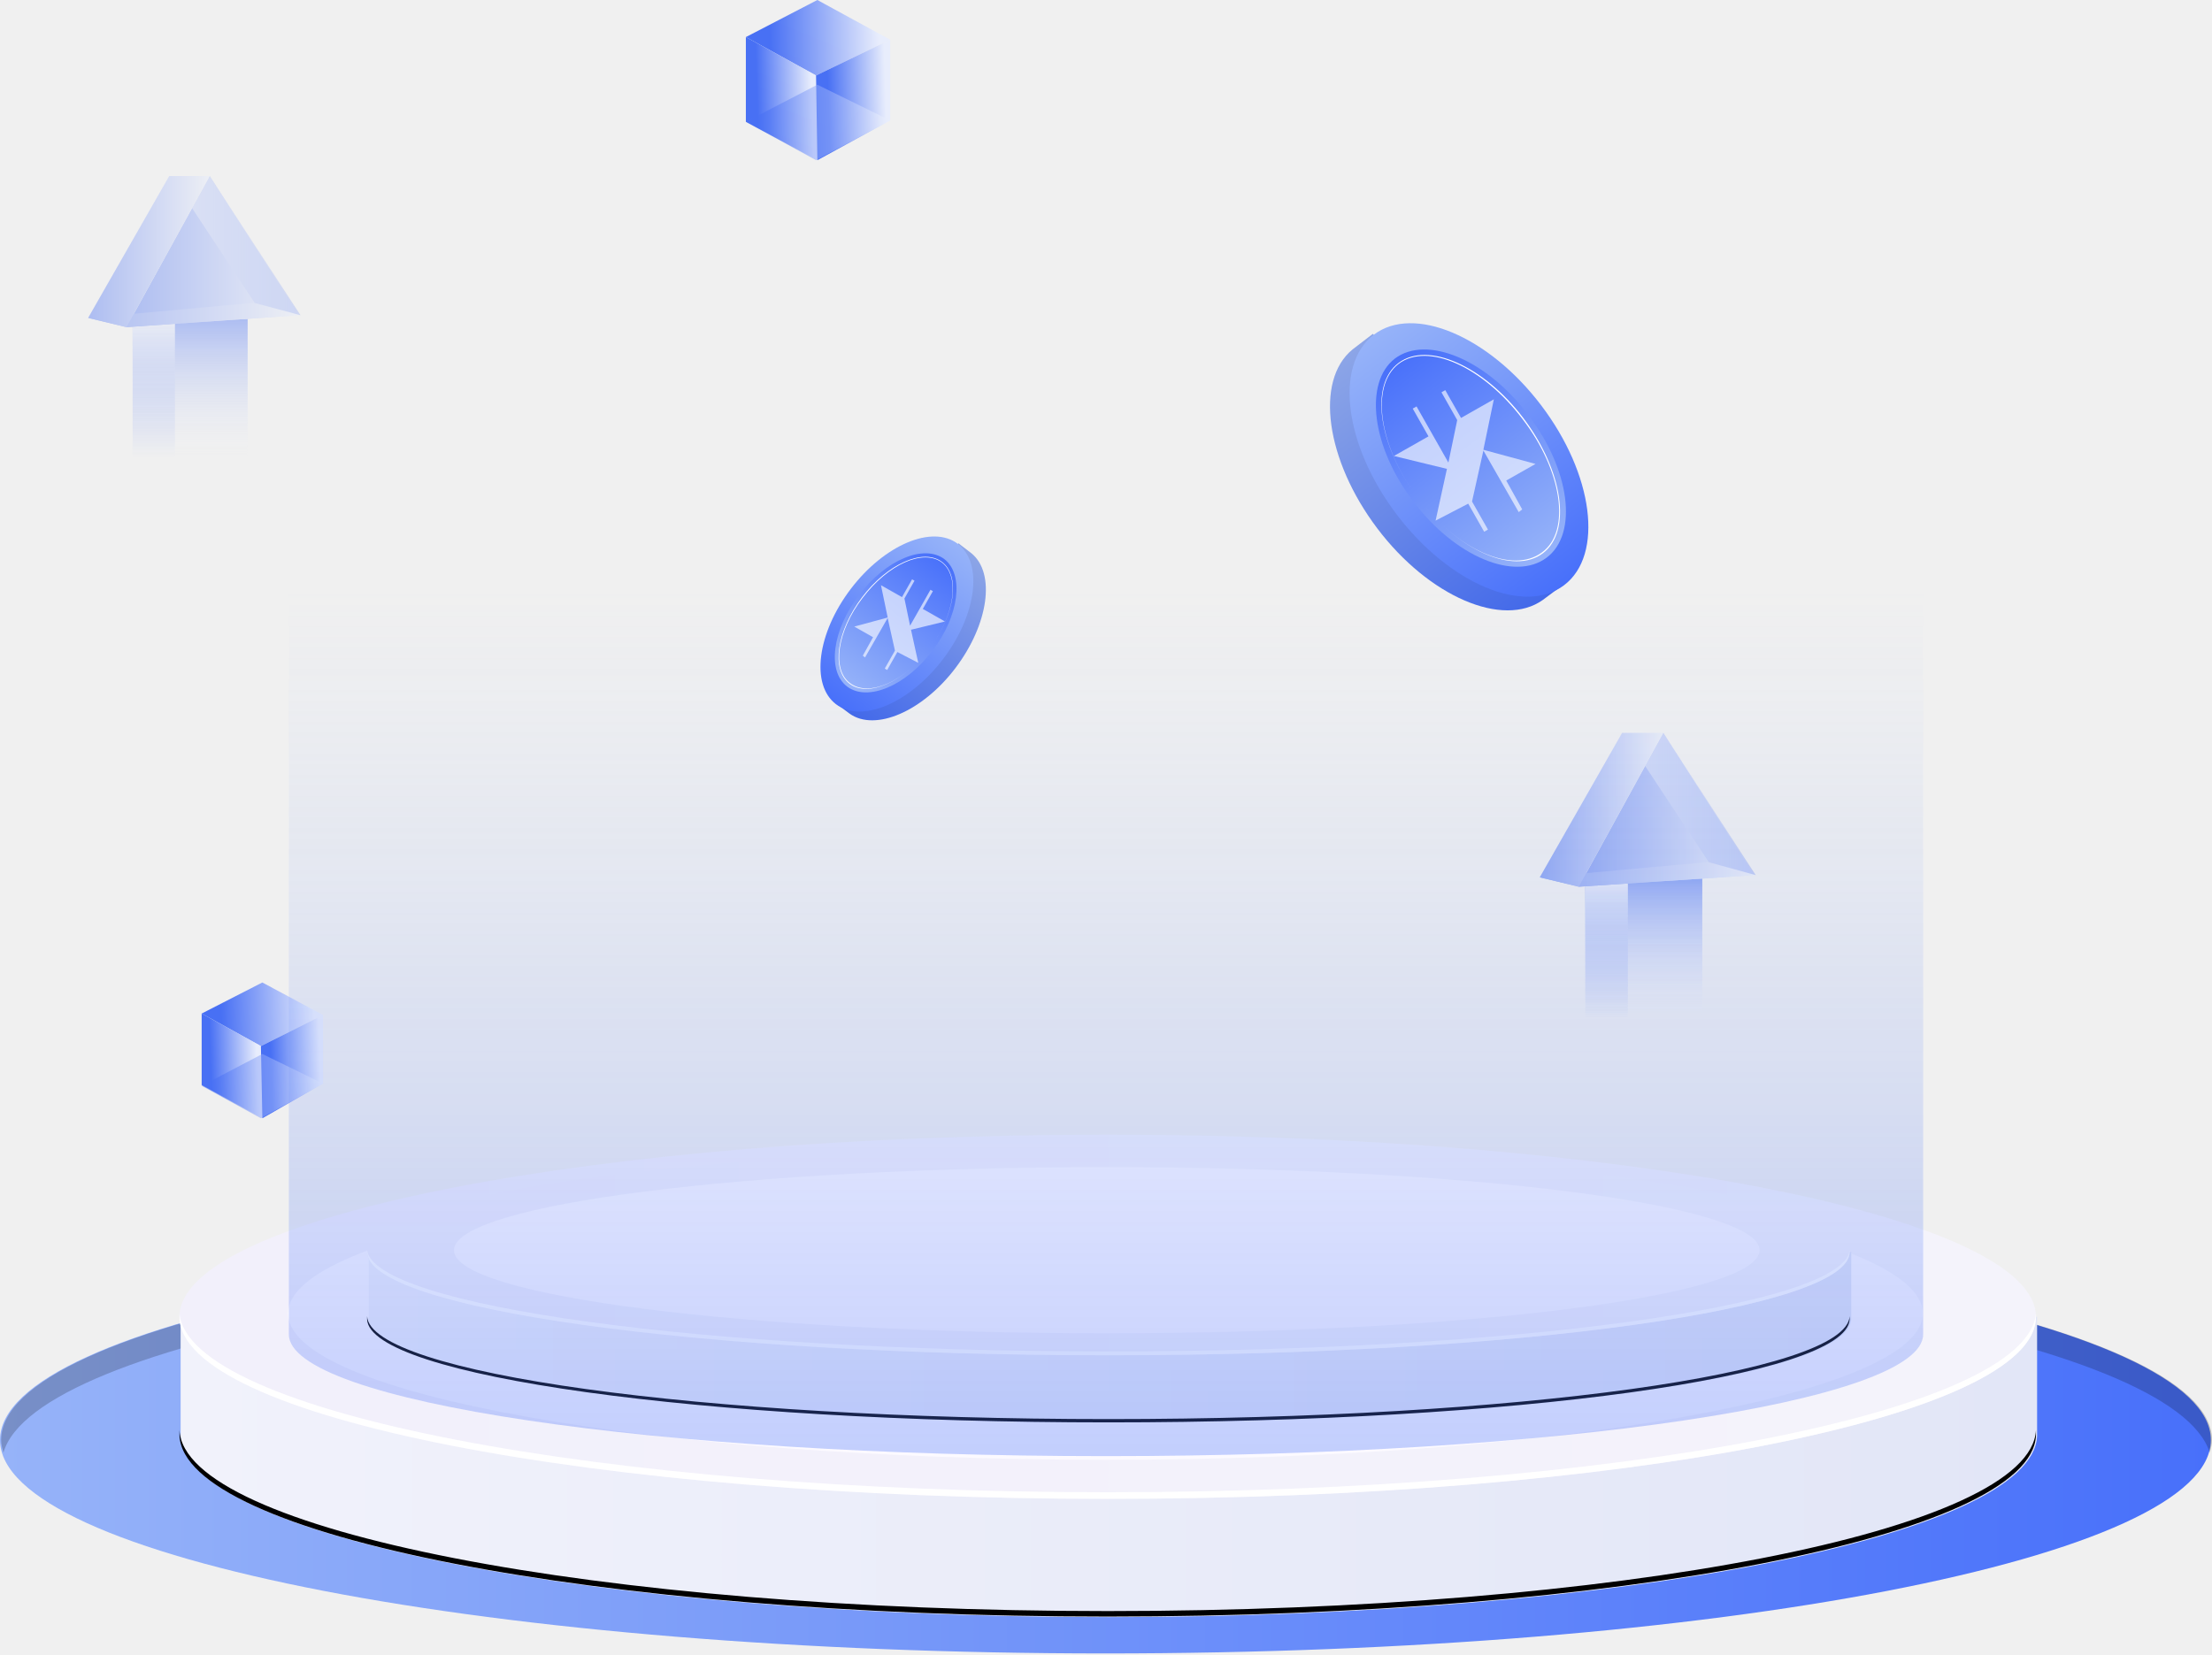
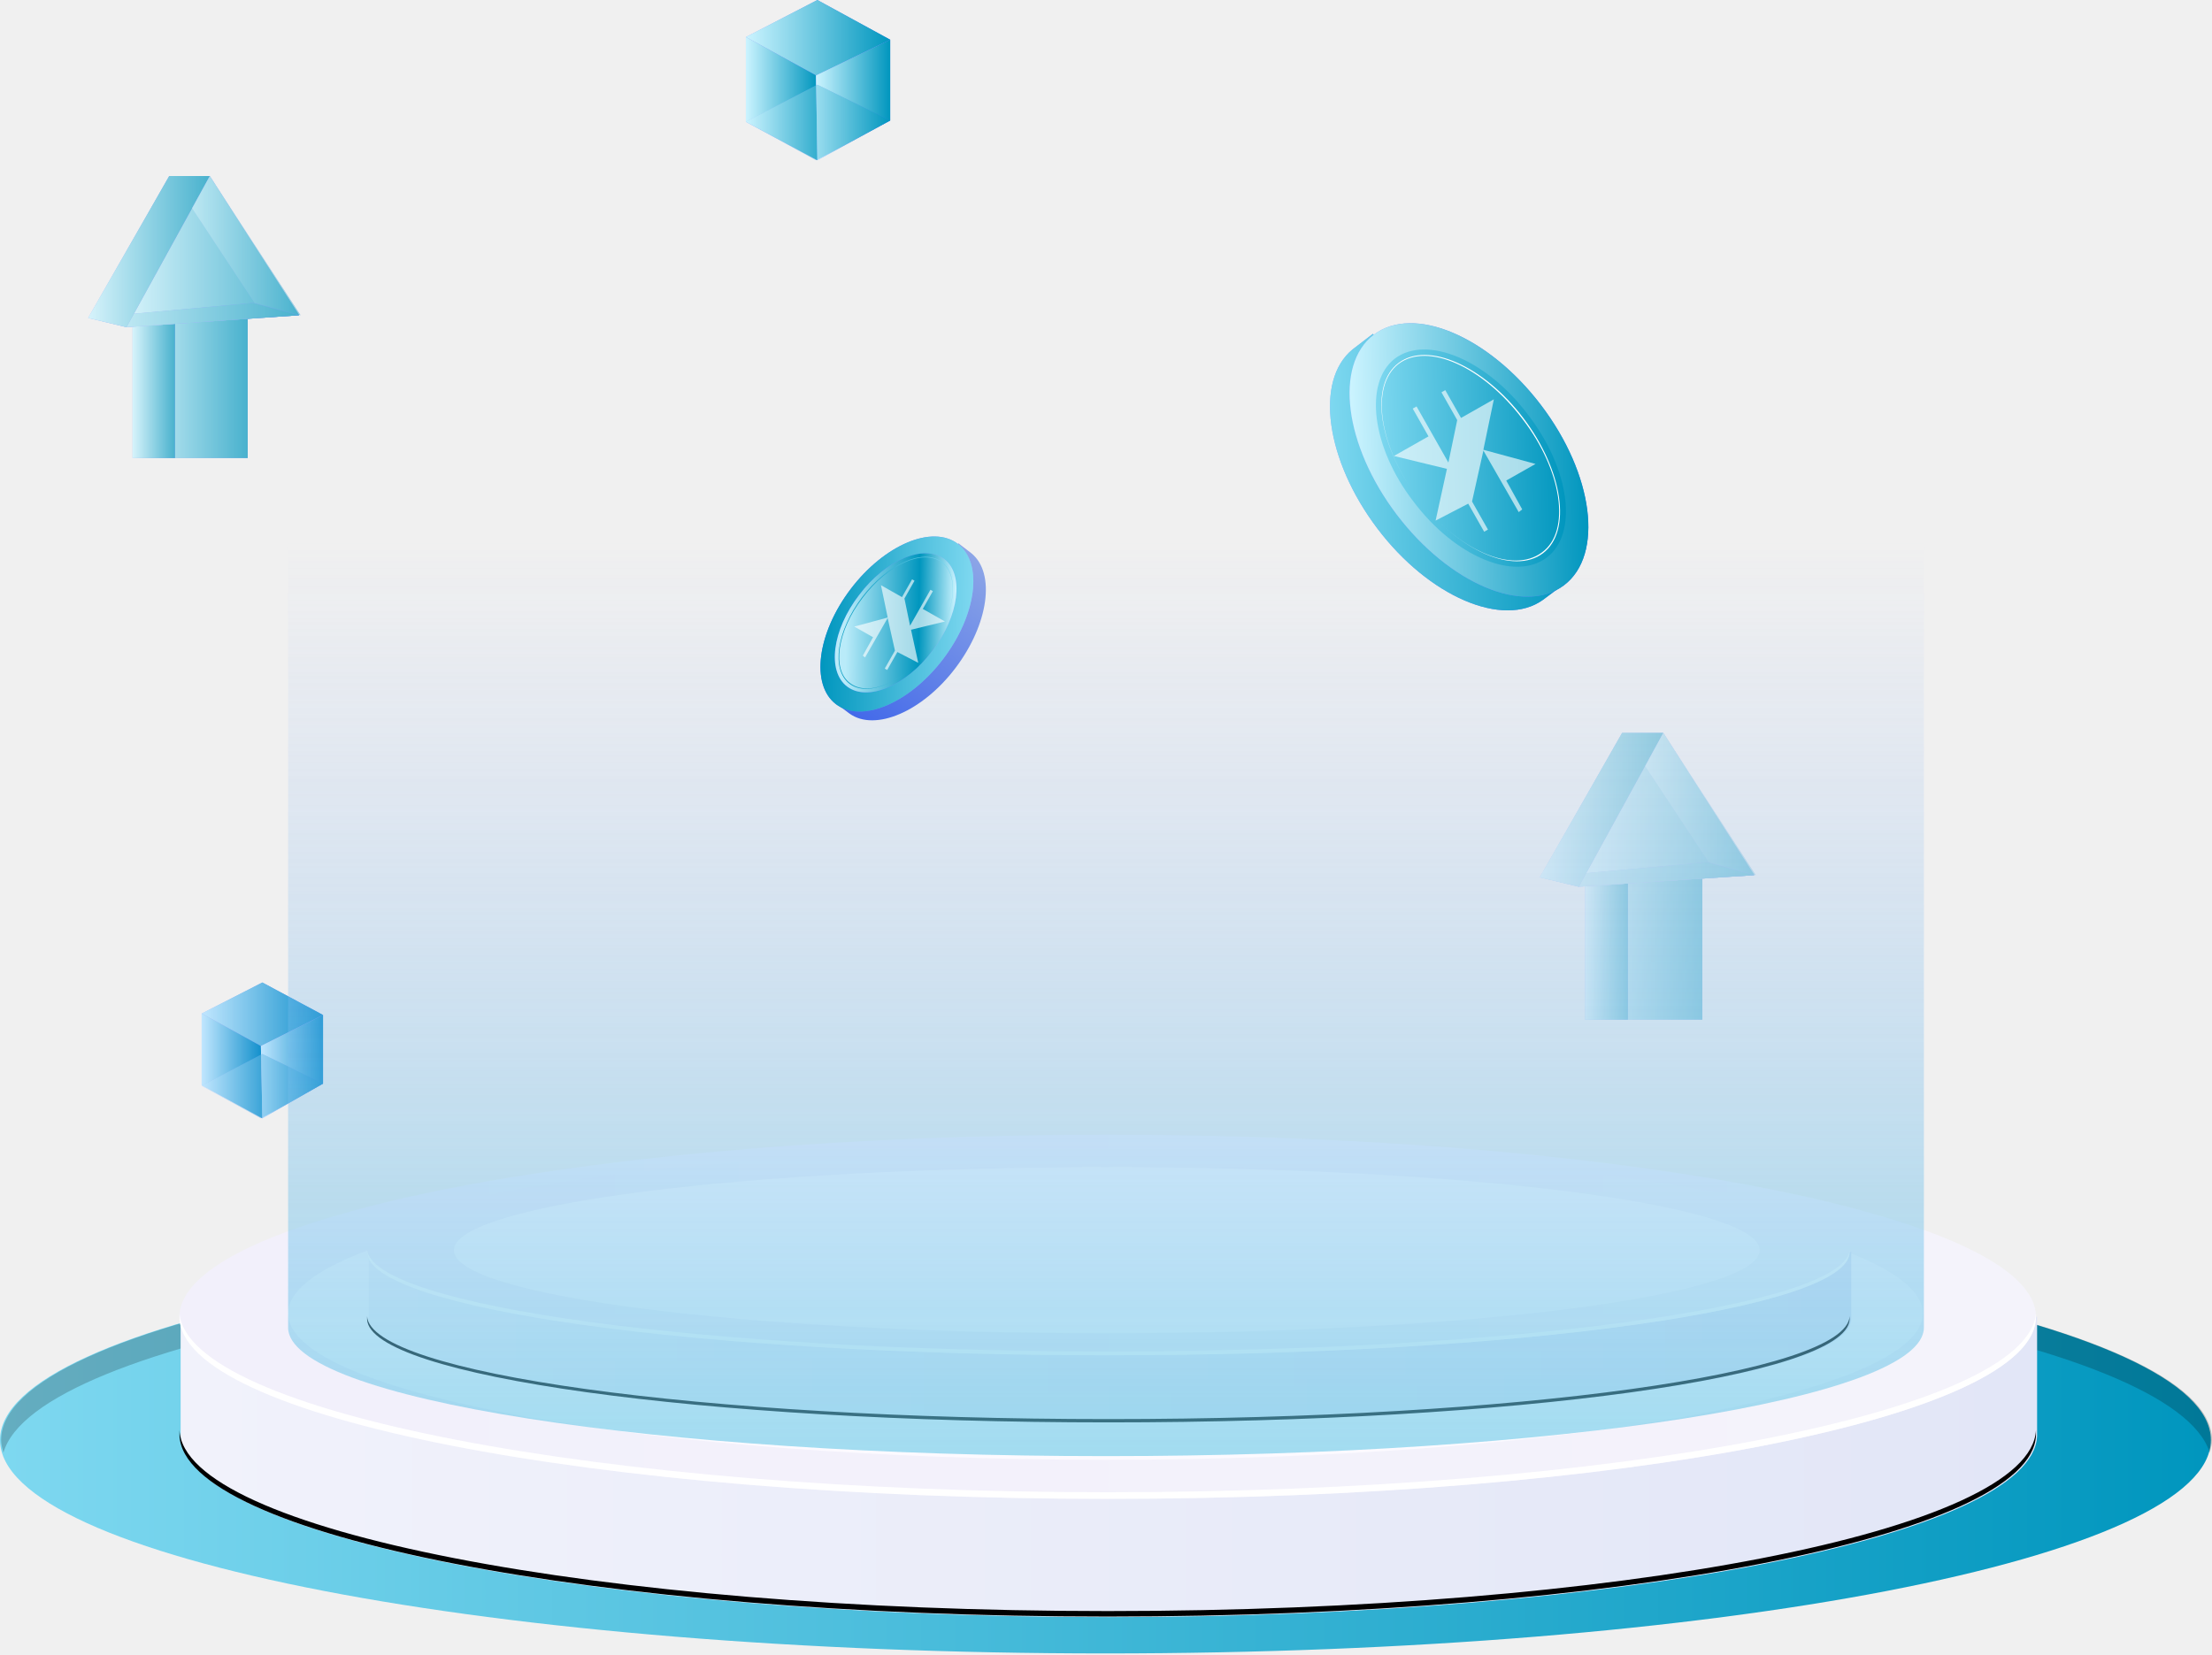
<svg xmlns="http://www.w3.org/2000/svg" width="691" height="517" viewBox="0 0 691 517" fill="none">
  <rect x="391" y="375" width="20" height="12" fill="#D9D9D9" />
-   <path d="M233 11.583L254.921 23.579L278.083 12.41L255.335 0L233 11.583Z" fill="url(#paint0_linear_61_719)" />
-   <path d="M233 11.582V38.057L255.335 50.054L254.921 23.579L233 11.582Z" fill="url(#paint1_linear_61_719)" />
-   <path d="M254.922 23.581L255.336 50.056L278.084 37.646V12.412L254.922 23.581Z" fill="url(#paint2_linear_61_719)" />
-   <path opacity="0.5" d="M233 38.056L254.921 50.052L278.083 37.642L255.335 26.473L233 38.056Z" fill="url(#paint3_linear_61_719)" />
-   <path d="M63 316.705L81.504 326.861L100.91 317.156L81.955 307L63 316.705Z" fill="url(#paint4_linear_61_719)" />
-   <path d="M63 316.705V339.048L81.955 349.43L81.504 326.861L63 316.705Z" fill="url(#paint5_linear_61_719)" />
-   <path d="M81.504 326.861L81.955 349.43L100.91 338.597V317.156L81.504 326.861Z" fill="url(#paint6_linear_61_719)" />
-   <path opacity="0.5" d="M63 339.274L81.504 349.43L100.91 338.597L81.955 329.344L63 339.274Z" fill="url(#paint7_linear_61_719)" />
+   <path d="M233 11.583L254.921 23.579L278.083 12.41L255.335 0L233 11.583Z" fill="url(#paint0_linear_109_1237)" />
+   <path d="M233 11.583L254.921 23.579L278.083 12.41L255.335 0L233 11.583Z" fill="url(#paint1_linear_109_1237)" />
+   <path d="M233 11.582V38.057L255.335 50.054L254.921 23.579L233 11.582Z" fill="url(#paint2_linear_109_1237)" />
+   <path d="M233 11.582V38.057L255.335 50.054L254.921 23.579L233 11.582Z" fill="url(#paint3_linear_109_1237)" />
+   <path d="M254.922 23.581L255.336 50.056L278.084 37.646V12.412L254.922 23.581Z" fill="url(#paint4_linear_109_1237)" />
+   <path d="M254.922 23.581L255.336 50.056L278.084 37.646V12.412L254.922 23.581Z" fill="url(#paint5_linear_109_1237)" />
+   <g opacity="0.5">
+     <path d="M233 38.056L254.921 50.052L278.083 37.642L255.335 26.473L233 38.056Z" fill="url(#paint6_linear_109_1237)" />
+     <path d="M233 38.056L254.921 50.052L278.083 37.642L255.335 26.473L233 38.056Z" fill="url(#paint7_linear_109_1237)" />
+   </g>
+   <path d="M63 316.705L81.504 326.861L100.91 317.156L81.955 307L63 316.705Z" fill="url(#paint8_linear_109_1237)" />
+   <path d="M63 316.705L81.504 326.861L100.91 317.156L81.955 307L63 316.705Z" fill="url(#paint9_linear_109_1237)" fill-opacity="0.79" />
+   <path d="M63 316.705V339.048L81.955 349.43L81.504 326.861L63 316.705Z" fill="url(#paint10_linear_109_1237)" />
+   <path d="M63 316.705V339.048L81.955 349.43L81.504 326.861L63 316.705Z" fill="url(#paint11_linear_109_1237)" fill-opacity="0.79" />
+   <path d="M81.504 326.861L81.955 349.43L100.91 338.597V317.156L81.504 326.861Z" fill="url(#paint12_linear_109_1237)" />
+   <path d="M81.504 326.861L81.955 349.43L100.91 338.597V317.156L81.504 326.861Z" fill="url(#paint13_linear_109_1237)" fill-opacity="0.79" />
+   <g opacity="0.5">
+     <path d="M63 339.274L81.504 349.43L100.91 338.597L81.955 329.344L63 339.274Z" fill="url(#paint14_linear_109_1237)" />
+     <path d="M63 339.274L81.504 349.43L100.91 338.597L81.955 329.344L63 339.274Z" fill="url(#paint15_linear_109_1237)" fill-opacity="0.79" />
+   </g>
+   <g opacity="0.7">
+     <path d="M77.365 99.609H41.435V143.118H77.365V99.609Z" fill="url(#paint16_linear_109_1237)" />
+     <path d="M77.365 99.609H41.435V143.118H77.365V99.609Z" fill="url(#paint17_linear_109_1237)" />
+     <path d="M54.651 99.609H41.435V143.118H54.651V99.609Z" fill="url(#paint18_linear_109_1237)" />
+     <path d="M54.651 99.609H41.435V143.118H54.651V99.609Z" fill="url(#paint19_linear_109_1237)" />
+     <path d="M65.526 55L39.508 102.226L93.471 98.508L65.526 55Z" fill="url(#paint20_linear_109_1237)" />
+     <path d="M65.526 55L39.508 102.226L93.471 98.508L65.526 55Z" fill="url(#paint21_linear_109_1237)" />
+     <path d="M27.531 99.334L79.017 94.652L93.471 98.507L39.508 102.225L27.531 99.334Z" fill="url(#paint22_linear_109_1237)" />
+     <path d="M27.531 99.334L79.017 94.652L93.471 98.507L39.508 102.225L27.531 99.334Z" fill="url(#paint23_linear_109_1237)" />
+     <path d="M65.526 55H52.861L27.531 99.334L39.508 102.226" fill="url(#paint24_linear_109_1237)" />
+     <path d="M65.526 55H52.861L27.531 99.334L39.508 102.226" fill="url(#paint25_linear_109_1237)" />
+     <g opacity="0.5">
+       <path d="M65.526 55L60.02 65.051L79.567 94.653L93.884 98.508L65.526 55Z" fill="url(#paint26_linear_109_1237)" />
+       <path d="M65.526 55L60.02 65.051L79.567 94.653L93.884 98.508L65.526 55Z" fill="url(#paint27_linear_109_1237)" />
+     </g>
+   </g>
  <g opacity="0.4">
-     <path d="M77.364 99.609H41.435V143.118H77.364V99.609Z" fill="url(#paint8_linear_61_719)" />
-     <path d="M54.65 99.609H41.435V143.118H54.65V99.609Z" fill="url(#paint9_linear_61_719)" />
-     <path d="M65.525 55L39.507 102.226L93.47 98.508L65.525 55Z" fill="url(#paint10_linear_61_719)" />
-     <path d="M27.53 99.334L79.016 94.652L93.47 98.507L39.507 102.225L27.53 99.334Z" fill="url(#paint11_linear_61_719)" />
-     <path d="M65.525 55H52.86L27.53 99.334L39.507 102.226" fill="url(#paint12_linear_61_719)" />
-     <path opacity="0.5" d="M65.524 55L60.018 65.051L79.566 94.653L93.882 98.508L65.524 55Z" fill="url(#paint13_linear_61_719)" />
+     <path d="M531.771 274.363H495.215V318.599H531.771V274.363Z" fill="url(#paint28_linear_109_1237)" />
+     <path d="M531.771 274.363H495.215V318.599H531.771V274.363Z" fill="url(#paint29_linear_109_1237)" />
+     <path d="M508.528 274.363H495.215V318.599H508.528V274.363Z" fill="url(#paint30_linear_109_1237)" />
+     <path d="M508.528 274.363H495.215V318.599H508.528V274.363Z" fill="url(#paint31_linear_109_1237)" />
+     <path d="M519.587 229L493.186 277.072L548.019 273.461L519.587 229Z" fill="url(#paint32_linear_109_1237)" />
+     <path d="M519.587 229L493.186 277.072L548.019 273.461L519.587 229Z" fill="url(#paint33_linear_109_1237)" />
+     <path d="M481 274.138L533.352 269.399L548.019 273.461L493.185 277.072L481 274.138Z" fill="url(#paint34_linear_109_1237)" />
+     <path d="M481 274.138L533.352 269.399L548.019 273.461L493.185 277.072L481 274.138Z" fill="url(#paint35_linear_109_1237)" />
+     <path d="M519.587 229H506.724L481 274.138L493.185 277.072" fill="url(#paint36_linear_109_1237)" />
+     <path d="M519.587 229H506.724L481 274.138L493.185 277.072" fill="url(#paint37_linear_109_1237)" />
+     <g opacity="0.5">
+       <path d="M519.587 229L513.945 239.382L533.803 269.399L548.47 273.461L519.587 229Z" fill="url(#paint38_linear_109_1237)" />
+       <path d="M519.587 229L513.945 239.382L533.803 269.399L548.47 273.461L519.587 229Z" fill="url(#paint39_linear_109_1237)" />
+     </g>
  </g>
-   <g opacity="0.56">
-     <path d="M531.772 274.363H495.216V318.599H531.772V274.363Z" fill="url(#paint14_linear_61_719)" />
-     <path d="M508.529 274.363H495.216V318.599H508.529V274.363Z" fill="url(#paint15_linear_61_719)" />
-     <path d="M519.587 229L493.186 277.072L548.019 273.461L519.587 229Z" fill="url(#paint16_linear_61_719)" />
-     <path d="M481 274.138L533.352 269.399L548.019 273.461L493.185 277.072L481 274.138Z" fill="url(#paint17_linear_61_719)" />
-     <path d="M519.587 229H506.724L481 274.138L493.185 277.072" fill="url(#paint18_linear_61_719)" />
-     <path opacity="0.5" d="M519.587 229L513.945 239.382L533.803 269.399L548.47 273.461L519.587 229Z" fill="url(#paint19_linear_61_719)" />
-   </g>
-   <path d="M345.322 516.653C536.038 516.653 690.644 486.794 690.644 449.96C690.644 413.127 536.038 383.268 345.322 383.268C154.606 383.268 0 413.127 0 449.96C0 486.794 154.606 516.653 345.322 516.653Z" fill="url(#paint20_linear_61_719)" />
-   <path opacity="0.2" d="M345.321 391.174C529.231 391.174 679.573 418.848 690.286 453.914C690.643 452.539 691 451.335 691 449.96C691 413.176 536.373 383.268 345.678 383.268C154.983 383.268 0.356 413.176 0.356 449.96C0.356 451.335 0.713 452.539 1.07 453.914C11.069 419.02 161.411 391.174 345.321 391.174Z" fill="black" />
-   <path d="M567.8 411.457C514.591 399.081 434.956 391.174 346.037 391.174C257.117 391.174 177.482 399.081 124.274 411.457H56.423V448.756C57.852 480.04 187.124 505.308 346.394 505.308C505.664 505.308 634.936 480.04 636.365 448.756V411.457H567.8Z" fill="url(#paint21_linear_61_719)" />
-   <path d="M346.038 503.417C186.768 503.417 57.496 478.149 56.067 446.865V448.584C57.496 479.868 186.768 505.135 346.038 505.135C505.308 505.135 634.58 479.868 636.009 448.584V446.865C634.58 478.321 505.308 503.417 346.038 503.417Z" fill="black" />
-   <path d="M346.038 468.353C506.184 468.353 636.009 442.88 636.009 411.458C636.009 380.035 506.184 354.562 346.038 354.562C185.892 354.562 56.067 380.035 56.067 411.458C56.067 442.88 185.892 468.353 346.038 468.353Z" fill="url(#paint22_linear_61_719)" />
-   <path d="M345.324 456.148C486.34 456.148 600.655 435.677 600.655 410.425C600.655 385.174 486.34 364.703 345.324 364.703C204.308 364.703 89.993 385.174 89.993 410.425C89.993 435.677 204.308 456.148 345.324 456.148Z" fill="#FCFAFF" />
-   <path d="M346.038 466.29C187.84 466.29 58.924 441.366 56.067 410.426C56.067 410.77 56.067 411.113 56.067 411.457C56.067 442.913 185.697 468.352 346.038 468.352C506.022 468.352 636.009 442.913 636.009 411.457C636.009 411.113 636.009 410.77 636.009 410.426C633.152 441.366 504.593 466.29 346.038 466.29Z" fill="white" />
-   <path d="M523.553 391.173C480.857 384.125 417.566 379.656 346.237 379.656C275.411 379.656 211.618 384.125 168.921 391.173H115.174V412.315C116.178 430.02 219.655 444.458 346.74 444.458C473.825 444.458 577.301 430.191 578.305 412.315V391.173H523.553Z" fill="url(#paint23_linear_61_719)" />
-   <path d="M346.239 443.428C219.154 443.428 115.677 429.162 114.673 411.285V412.316C115.677 430.021 219.154 444.46 346.239 444.46C473.324 444.46 576.8 430.193 577.804 412.316V411.285C576.8 429.162 473.826 443.428 346.239 443.428Z" fill="black" />
-   <path d="M346.239 423.489C474.129 423.489 577.804 409.021 577.804 391.174C577.804 373.327 474.129 358.859 346.239 358.859C218.348 358.859 114.673 373.327 114.673 391.174C114.673 409.021 218.348 423.489 346.239 423.489Z" fill="url(#paint24_linear_61_719)" />
-   <path d="M345.737 416.613C458.37 416.613 549.676 404.993 549.676 390.658C549.676 376.324 458.37 364.703 345.737 364.703C233.105 364.703 141.799 376.324 141.799 390.658C141.799 404.993 233.105 416.613 345.737 416.613Z" fill="#FCFAFF" />
-   <path d="M346.239 422.284C219.656 422.284 117.184 408.189 114.673 390.656C114.673 390.828 114.673 391 114.673 391.172C114.673 409.048 218.149 423.487 346.239 423.487C474.328 423.487 577.804 409.048 577.804 391.172C577.804 391 577.804 390.828 577.804 390.656C575.795 408.189 472.821 422.284 346.239 422.284Z" fill="white" />
-   <path d="M90.23 184V416.94C90.23 437.973 204.476 455 345.5 455C486.523 455 600.77 437.973 600.77 416.94V184H90.23Z" fill="url(#paint25_linear_61_719)" fill-opacity="0.32" />
-   <path d="M487.744 180.899C493.414 169.02 488.841 148.918 475.335 130.941C461.549 112.97 443.146 103.213 430.015 105.696L428.868 104.316L422.509 109.198C410.632 118.948 414.171 143.836 430.261 165.129C446.351 186.423 469.523 196.372 481.976 187.453L488.891 182.28L487.744 180.899Z" fill="url(#paint26_linear_61_719)" />
-   <path d="M488.62 182.846C476.177 192.326 452.724 182.382 436.349 160.813C419.974 139.244 416.71 114.071 429.152 104.591C441.595 95.112 465.048 105.056 481.423 126.625C497.798 148.194 501.062 173.367 488.62 182.846Z" fill="url(#paint27_linear_61_719)" />
-   <path d="M483.136 174.258C473.18 181.729 454.534 173.94 441.603 156.794C428.393 139.653 426.062 119.509 435.738 112.043C445.694 104.571 464.341 112.361 477.271 129.507C490.481 146.648 493.093 166.786 483.136 174.258Z" fill="url(#paint28_linear_61_719)" />
-   <path d="M442.982 155.647C430.628 139.332 427.757 120.32 436.883 113.424C446.009 106.528 463.534 114.338 475.888 130.654C488.242 146.969 491.114 165.981 481.988 172.877C472.862 179.773 455.336 171.963 442.982 155.647ZM475.613 130.939C463.259 114.624 446.014 106.809 436.888 113.704C428.042 120.595 430.628 139.332 442.982 155.647C455.336 171.963 472.577 179.497 481.702 172.602C490.833 165.986 487.962 146.974 475.613 130.939Z" fill="white" />
+   <path d="M345.322 516.653C536.038 516.653 690.644 486.794 690.644 449.96C690.644 413.127 536.038 383.268 345.322 383.268C154.606 383.268 0 413.127 0 449.96C0 486.794 154.606 516.653 345.322 516.653Z" fill="url(#paint40_linear_109_1237)" />
+   <path opacity="0.2" d="M345.32 391.174C529.23 391.174 679.572 418.848 690.285 453.914C690.643 452.539 691 451.335 691 449.96C691 413.176 536.372 383.268 345.678 383.268C154.983 383.268 0.355 413.176 0.355 449.96C0.355 451.335 0.713 452.539 1.07 453.914C11.069 419.02 161.411 391.174 345.32 391.174Z" fill="black" />
+   <path d="M567.801 411.457C514.592 399.081 434.957 391.174 346.037 391.174C257.118 391.174 177.483 399.081 124.274 411.457H56.424V448.756C57.852 480.04 187.125 505.308 346.394 505.308C505.664 505.308 634.937 480.04 636.365 448.756V411.457H567.801Z" fill="url(#paint41_linear_109_1237)" />
+   <path d="M346.039 503.417C186.769 503.417 57.497 478.149 56.068 446.865V448.584C57.497 479.868 186.769 505.135 346.039 505.135C505.309 505.135 634.581 479.868 636.01 448.584V446.865C634.581 478.321 505.309 503.417 346.039 503.417Z" fill="black" />
+   <path d="M346.039 468.353C506.185 468.353 636.01 442.88 636.01 411.458C636.01 380.035 506.185 354.562 346.039 354.562C185.893 354.562 56.068 380.035 56.068 411.458C56.068 442.88 185.893 468.353 346.039 468.353Z" fill="url(#paint42_linear_109_1237)" />
+   <path d="M345.325 456.148C486.341 456.148 600.657 435.677 600.657 410.425C600.657 385.174 486.341 364.703 345.325 364.703C204.31 364.703 89.994 385.174 89.994 410.425C89.994 435.677 204.31 456.148 345.325 456.148Z" fill="#FCFAFF" />
+   <path d="M346.039 466.29C187.841 466.29 58.925 441.366 56.068 410.426C56.068 410.77 56.068 411.113 56.068 411.457C56.068 442.913 185.698 468.352 346.039 468.352C506.023 468.352 636.01 442.913 636.01 411.457C636.01 411.113 636.01 410.77 636.01 410.426C633.153 441.366 504.594 466.29 346.039 466.29Z" fill="white" />
+   <path d="M523.553 391.173C480.857 384.125 417.566 379.656 346.237 379.656C275.411 379.656 211.618 384.125 168.921 391.173H115.174V412.315C116.178 430.02 219.655 444.458 346.74 444.458C473.825 444.458 577.301 430.191 578.305 412.315V391.173H523.553Z" fill="url(#paint43_linear_109_1237)" />
+   <path d="M346.24 443.428C219.155 443.428 115.678 429.162 114.674 411.285V412.316C115.678 430.021 219.155 444.46 346.24 444.46C473.325 444.46 576.801 430.193 577.805 412.316V411.285C576.801 429.162 473.827 443.428 346.24 443.428Z" fill="black" />
+   <path d="M346.24 423.489C474.13 423.489 577.805 409.021 577.805 391.174C577.805 373.327 474.13 358.859 346.24 358.859C218.349 358.859 114.674 373.327 114.674 391.174C114.674 409.021 218.349 423.489 346.24 423.489Z" fill="url(#paint44_linear_109_1237)" />
+   <path d="M345.739 416.613C458.372 416.613 549.678 404.993 549.678 390.658C549.678 376.324 458.372 364.703 345.739 364.703C233.107 364.703 141.801 376.324 141.801 390.658C141.801 404.993 233.107 416.613 345.739 416.613Z" fill="#FCFAFF" />
+   <path d="M346.24 422.284C219.657 422.284 117.185 408.189 114.674 390.656C114.674 390.828 114.674 391 114.674 391.172C114.674 409.048 218.15 423.487 346.24 423.487C474.329 423.487 577.805 409.048 577.805 391.172C577.805 391 577.805 390.828 577.805 390.656C575.796 408.189 472.822 422.284 346.24 422.284Z" fill="white" />
+   <path opacity="0.59" d="M90 169V414.833C90 437.031 204.35 455 345.5 455C486.65 455 601 437.031 601 414.833V169H90Z" fill="url(#paint45_linear_109_1237)" />
+   <path d="M487.744 180.899C493.414 169.02 488.841 148.918 475.335 130.941C461.549 112.97 443.146 103.213 430.015 105.696L428.868 104.316L422.509 109.198C410.632 118.948 414.171 143.836 430.261 165.129C446.351 186.423 469.523 196.372 481.976 187.453L488.891 182.28L487.744 180.899Z" fill="url(#paint46_linear_109_1237)" />
+   <path d="M487.744 180.899C493.414 169.02 488.841 148.918 475.335 130.941C461.549 112.97 443.146 103.213 430.015 105.696L428.868 104.316L422.509 109.198C410.632 118.948 414.171 143.836 430.261 165.129C446.351 186.423 469.523 196.372 481.976 187.453L488.891 182.28L487.744 180.899Z" fill="url(#paint47_linear_109_1237)" />
+   <path d="M488.619 182.846C476.176 192.326 452.723 182.382 436.348 160.813C419.973 139.244 416.709 114.071 429.151 104.591C441.594 95.112 465.047 105.056 481.422 126.625C497.797 148.194 501.061 173.367 488.619 182.846Z" fill="url(#paint48_linear_109_1237)" />
+   <path d="M488.619 182.846C476.176 192.326 452.723 182.382 436.348 160.813C419.973 139.244 416.709 114.071 429.151 104.591C441.594 95.112 465.047 105.056 481.422 126.625C497.797 148.194 501.061 173.367 488.619 182.846Z" fill="url(#paint49_linear_109_1237)" />
+   <path d="M483.136 174.258C473.18 181.729 454.534 173.94 441.603 156.794C428.393 139.653 426.062 119.509 435.738 112.043C445.694 104.571 464.341 112.361 477.271 129.507C490.481 146.648 493.093 166.786 483.136 174.258Z" fill="url(#paint50_linear_109_1237)" />
+   <path d="M442.983 155.647C430.629 139.332 427.758 120.32 436.884 113.424C446.01 106.528 463.535 114.338 475.889 130.654C488.243 146.969 491.115 165.981 481.989 172.877C472.863 179.773 455.337 171.963 442.983 155.647ZM475.614 130.939C463.26 114.624 446.015 106.809 436.889 113.704C428.043 120.595 430.629 139.332 442.983 155.647C455.337 171.963 472.578 179.497 481.703 172.602C490.834 165.986 487.963 146.974 475.614 130.939Z" fill="white" />
  <path d="M442.512 127L452.46 144.542L455.216 131.265L450.294 122.587L451.484 121.912L456.406 130.59L466.66 124.774L463.382 140.544L479.685 144.965L470.529 150.158L475.516 159.165L474.431 160.025L463.396 140.781L459.843 156.706L464.817 165.477L463.627 166.152L458.653 157.381L448.464 162.672L452.003 146.51L435.44 142.481L446.243 136.354L441.321 127.675L442.512 127Z" fill="white" fill-opacity="0.63" />
-   <path d="M261.707 218.794C258.077 211.189 261.005 198.319 269.651 186.81C278.478 175.304 290.259 169.058 298.666 170.648L299.4 169.764L303.471 172.89C311.075 179.132 308.809 195.065 298.508 208.697C288.207 222.33 273.372 228.7 265.4 222.99L260.973 219.678L261.707 218.794Z" fill="url(#paint29_linear_61_719)" />
-   <path d="M261.147 220.04C269.113 226.109 284.127 219.742 294.611 205.934C305.094 192.125 307.184 176.009 299.218 169.94C291.252 163.871 276.238 170.237 265.754 184.046C255.27 197.855 253.18 213.971 261.147 220.04Z" fill="url(#paint30_linear_61_719)" />
-   <path d="M264.657 214.54C271.031 219.324 282.969 214.337 291.247 203.36C299.704 192.386 301.197 179.49 295.002 174.71C288.628 169.927 276.69 174.913 268.412 185.89C259.955 196.864 258.283 209.757 264.657 214.54Z" fill="url(#paint31_linear_61_719)" />
-   <path d="M290.364 202.627C298.273 192.182 300.111 180.01 294.269 175.595C288.426 171.181 277.206 176.181 269.297 186.626C261.388 197.071 259.549 209.243 265.392 213.658C271.234 218.072 282.454 213.072 290.364 202.627ZM269.473 186.809C277.382 176.363 288.423 171.36 294.265 175.775C299.928 180.186 298.273 192.182 290.364 202.627C282.454 213.072 271.417 217.896 265.575 213.482C259.729 209.246 261.567 197.075 269.473 186.809Z" fill="white" />
-   <path d="M290.664 184.288L284.295 195.518L282.531 187.018L285.682 181.462L284.92 181.03L281.769 186.586L275.204 182.863L277.302 192.958L266.866 195.789L272.727 199.113L269.534 204.88L270.229 205.43L277.294 193.11L279.568 203.306L276.384 208.921L277.146 209.353L280.33 203.738L286.854 207.125L284.587 196.778L295.192 194.199L288.275 190.276L291.426 184.72L290.664 184.288Z" fill="white" fill-opacity="0.63" />
+   <path d="M261.705 218.794C258.075 211.189 261.003 198.319 269.649 186.81C278.476 175.304 290.257 169.058 298.664 170.648L299.398 169.764L303.469 172.89C311.073 179.132 308.807 195.065 298.506 208.697C288.205 222.33 273.37 228.7 265.398 222.99L260.971 219.678L261.705 218.794Z" fill="url(#paint51_linear_109_1237)" />
+   <path d="M261.146 220.04C269.112 226.109 284.126 219.742 294.61 205.934C305.093 192.125 307.183 176.009 299.217 169.94C291.251 163.871 276.237 170.237 265.753 184.046C255.269 197.855 253.179 213.971 261.146 220.04Z" fill="url(#paint52_linear_109_1237)" />
+   <path d="M261.146 220.04C269.112 226.109 284.126 219.742 294.61 205.934C305.093 192.125 307.183 176.009 299.217 169.94C291.251 163.871 276.237 170.237 265.753 184.046C255.269 197.855 253.179 213.971 261.146 220.04Z" fill="url(#paint53_linear_109_1237)" />
+   <path d="M264.655 214.54C271.029 219.324 282.967 214.337 291.245 203.36C299.702 192.386 301.195 179.49 295 174.71C288.626 169.927 276.688 174.913 268.41 185.89C259.953 196.864 258.281 209.757 264.655 214.54Z" fill="url(#paint54_linear_109_1237)" />
+   <path d="M264.655 214.54C271.029 219.324 282.967 214.337 291.245 203.36C299.702 192.386 301.195 179.49 295 174.71C288.626 169.927 276.688 174.913 268.41 185.89C259.953 196.864 258.281 209.757 264.655 214.54Z" fill="url(#paint55_linear_109_1237)" />
+   <path d="M290.363 202.627C298.272 192.182 300.11 180.01 294.268 175.595C288.425 171.181 277.205 176.181 269.296 186.626C261.387 197.071 259.548 209.243 265.391 213.658C271.233 218.072 282.453 213.072 290.363 202.627ZM269.472 186.809C277.381 176.363 288.422 171.36 294.264 175.775C299.927 180.186 298.272 192.182 290.363 202.627C282.453 213.072 271.416 217.896 265.574 213.482C259.728 209.246 261.566 197.075 269.472 186.809Z" fill="url(#paint56_linear_109_1237)" />
+   <path d="M290.663 184.288L284.294 195.518L282.53 187.018L285.681 181.462L284.919 181.03L281.768 186.586L275.203 182.863L277.301 192.958L266.865 195.789L272.726 199.113L269.533 204.88L270.228 205.43L277.293 193.11L279.567 203.306L276.383 208.921L277.145 209.353L280.329 203.738L286.853 207.125L284.587 196.778L295.191 194.199L288.274 190.276L291.425 184.72L290.663 184.288Z" fill="white" fill-opacity="0.63" />
  <defs>
-     <linearGradient id="paint0_linear_61_719" x1="240.403" y1="12.404" x2="274.457" y2="11.319" gradientUnits="userSpaceOnUse">
-       <stop stop-color="#4870F4" />
-       <stop offset="1" stop-color="#E8EDFC" />
-     </linearGradient>
-     <linearGradient id="paint1_linear_61_719" x1="236.53" y1="31.153" x2="253.583" y2="30.61" gradientUnits="userSpaceOnUse">
-       <stop stop-color="#4870F4" />
-       <stop offset="1" stop-color="#E8EDFC" />
-     </linearGradient>
-     <linearGradient id="paint2_linear_61_719" x1="258.734" y1="31.451" x2="276.685" y2="30.879" gradientUnits="userSpaceOnUse">
-       <stop stop-color="#4870F4" />
-       <stop offset="1" stop-color="#E8EDFC" />
-     </linearGradient>
-     <linearGradient id="paint3_linear_61_719" x1="240.409" y1="38.799" x2="274.491" y2="37.712" gradientUnits="userSpaceOnUse">
-       <stop stop-color="#4870F4" />
-       <stop offset="1" stop-color="#E8EDFC" />
-     </linearGradient>
-     <linearGradient id="paint4_linear_61_719" x1="69.111" y1="317.318" x2="98.084" y2="316.394" gradientUnits="userSpaceOnUse">
-       <stop stop-color="#4870F4" />
-       <stop offset="1" stop-color="#E8EDFC" />
-     </linearGradient>
-     <linearGradient id="paint5_linear_61_719" x1="65.816" y1="333.27" x2="80.325" y2="332.808" gradientUnits="userSpaceOnUse">
-       <stop stop-color="#4870F4" />
-       <stop offset="1" stop-color="#E8EDFC" />
-     </linearGradient>
-     <linearGradient id="paint6_linear_61_719" x1="84.706" y1="333.521" x2="99.979" y2="333.034" gradientUnits="userSpaceOnUse">
-       <stop stop-color="#4870F4" />
-       <stop offset="1" stop-color="#E8EDFC" />
-     </linearGradient>
-     <linearGradient id="paint7_linear_61_719" x1="69.117" y1="339.776" x2="98.112" y2="338.852" gradientUnits="userSpaceOnUse">
-       <stop stop-color="#4870F4" />
-       <stop offset="1" stop-color="#E8EDFC" />
-     </linearGradient>
-     <linearGradient id="paint8_linear_61_719" x1="59.412" y1="143.121" x2="59.412" y2="99.602" gradientUnits="userSpaceOnUse">
-       <stop stop-color="#E8EDFC" stop-opacity="0" />
-       <stop offset="1" stop-color="#4870F4" />
-     </linearGradient>
-     <linearGradient id="paint9_linear_61_719" x1="48.064" y1="143.121" x2="48.064" y2="99.602" gradientUnits="userSpaceOnUse">
-       <stop stop-color="#4870F4" stop-opacity="0" />
-       <stop offset="1" stop-color="#E8EDFC" />
-     </linearGradient>
-     <linearGradient id="paint10_linear_61_719" x1="39.536" y1="78.58" x2="93.415" y2="78.58" gradientUnits="userSpaceOnUse">
-       <stop stop-color="#4870F4" />
-       <stop offset="1" stop-color="#E8EDFC" />
-     </linearGradient>
-     <linearGradient id="paint11_linear_61_719" x1="27.572" y1="98.459" x2="93.415" y2="98.459" gradientUnits="userSpaceOnUse">
-       <stop stop-color="#4870F4" />
-       <stop offset="1" stop-color="#E8EDFC" />
-     </linearGradient>
-     <linearGradient id="paint12_linear_61_719" x1="27.572" y1="78.58" x2="65.472" y2="78.58" gradientUnits="userSpaceOnUse">
-       <stop stop-color="#4870F4" />
-       <stop offset="1" stop-color="#E8EDFC" />
-     </linearGradient>
-     <linearGradient id="paint13_linear_61_719" x1="59.952" y1="76.727" x2="93.941" y2="76.727" gradientUnits="userSpaceOnUse">
-       <stop stop-color="#E8EDFC" />
-       <stop offset="1" stop-color="#4870F4" />
-     </linearGradient>
-     <linearGradient id="paint14_linear_61_719" x1="513.412" y1="318.722" x2="513.412" y2="274.473" gradientUnits="userSpaceOnUse">
-       <stop stop-color="#E8EDFC" stop-opacity="0" />
-       <stop offset="1" stop-color="#4870F4" />
-     </linearGradient>
-     <linearGradient id="paint15_linear_61_719" x1="501.873" y1="318.722" x2="501.873" y2="274.473" gradientUnits="userSpaceOnUse">
-       <stop stop-color="#4870F4" stop-opacity="0" />
-       <stop offset="1" stop-color="#E8EDFC" />
-     </linearGradient>
-     <linearGradient id="paint16_linear_61_719" x1="493.203" y1="253.098" x2="547.987" y2="253.098" gradientUnits="userSpaceOnUse">
-       <stop stop-color="#4870F4" />
-       <stop offset="1" stop-color="#E8EDFC" />
-     </linearGradient>
-     <linearGradient id="paint17_linear_61_719" x1="481.038" y1="273.311" x2="547.987" y2="273.311" gradientUnits="userSpaceOnUse">
-       <stop stop-color="#4870F4" />
-       <stop offset="1" stop-color="#E8EDFC" />
-     </linearGradient>
-     <linearGradient id="paint18_linear_61_719" x1="481.037" y1="253.098" x2="519.575" y2="253.098" gradientUnits="userSpaceOnUse">
-       <stop stop-color="#4870F4" />
-       <stop offset="1" stop-color="#E8EDFC" />
-     </linearGradient>
-     <linearGradient id="paint19_linear_61_719" x1="513.963" y1="251.214" x2="548.522" y2="251.214" gradientUnits="userSpaceOnUse">
-       <stop stop-color="#E8EDFC" />
-       <stop offset="1" stop-color="#4870F4" />
-     </linearGradient>
-     <linearGradient id="paint20_linear_61_719" x1="-0.051" y1="450.044" x2="690.883" y2="450.044" gradientUnits="userSpaceOnUse">
-       <stop offset="1e-08" stop-color="#96B3F9" />
-       <stop offset="1" stop-color="#4870FA" />
-     </linearGradient>
-     <linearGradient id="paint21_linear_61_719" x1="56.303" y1="448.181" x2="636.069" y2="448.181" gradientUnits="userSpaceOnUse">
+     <linearGradient id="paint0_linear_109_1237" x1="233" y1="11.79" x2="278.088" y2="11.79" gradientUnits="userSpaceOnUse">
+       <stop offset="1e-08" stop-color="#96B3F9" />
+       <stop offset="1" stop-color="#4870FA" />
+     </linearGradient>
+     <linearGradient id="paint1_linear_109_1237" x1="232.985" y1="11.79" x2="278.095" y2="11.79" gradientUnits="userSpaceOnUse">
+       <stop offset="1e-08" stop-color="#CCF4FF" />
+       <stop offset="1" stop-color="#0096BE" />
+     </linearGradient>
+     <linearGradient id="paint2_linear_109_1237" x1="233" y1="30.818" x2="255.337" y2="30.818" gradientUnits="userSpaceOnUse">
+       <stop offset="1e-08" stop-color="#96B3F9" />
+       <stop offset="1" stop-color="#4870FA" />
+     </linearGradient>
+     <linearGradient id="paint3_linear_109_1237" x1="232.993" y1="30.818" x2="255.34" y2="30.818" gradientUnits="userSpaceOnUse">
+       <stop offset="1e-08" stop-color="#CCF4FF" />
+       <stop offset="1" stop-color="#0096BE" />
+     </linearGradient>
+     <linearGradient id="paint4_linear_109_1237" x1="254.922" y1="31.235" x2="278.086" y2="31.235" gradientUnits="userSpaceOnUse">
+       <stop offset="1e-08" stop-color="#96B3F9" />
+       <stop offset="1" stop-color="#4870FA" />
+     </linearGradient>
+     <linearGradient id="paint5_linear_109_1237" x1="254.914" y1="31.234" x2="278.09" y2="31.234" gradientUnits="userSpaceOnUse">
+       <stop offset="1e-08" stop-color="#CCF4FF" />
+       <stop offset="1" stop-color="#0096BE" />
+     </linearGradient>
+     <linearGradient id="paint6_linear_109_1237" x1="233" y1="38.263" x2="278.088" y2="38.263" gradientUnits="userSpaceOnUse">
+       <stop offset="1e-08" stop-color="#96B3F9" />
+       <stop offset="1" stop-color="#4870FA" />
+     </linearGradient>
+     <linearGradient id="paint7_linear_109_1237" x1="232.985" y1="38.263" x2="278.095" y2="38.263" gradientUnits="userSpaceOnUse">
+       <stop offset="1e-08" stop-color="#CCF4FF" />
+       <stop offset="1" stop-color="#0096BE" />
+     </linearGradient>
+     <linearGradient id="paint8_linear_109_1237" x1="63" y1="316.931" x2="100.914" y2="316.931" gradientUnits="userSpaceOnUse">
+       <stop offset="1e-08" stop-color="#96B3F9" />
+       <stop offset="1" stop-color="#4870FA" />
+     </linearGradient>
+     <linearGradient id="paint9_linear_109_1237" x1="62.987" y1="316.93" x2="100.919" y2="316.93" gradientUnits="userSpaceOnUse">
+       <stop offset="1e-08" stop-color="#CCF4FF" />
+       <stop offset="1" stop-color="#0096BE" />
+     </linearGradient>
+     <linearGradient id="paint10_linear_109_1237" x1="63" y1="333.068" x2="81.957" y2="333.068" gradientUnits="userSpaceOnUse">
+       <stop offset="1e-08" stop-color="#96B3F9" />
+       <stop offset="1" stop-color="#4870FA" />
+     </linearGradient>
+     <linearGradient id="paint11_linear_109_1237" x1="62.994" y1="333.068" x2="81.96" y2="333.068" gradientUnits="userSpaceOnUse">
+       <stop offset="1e-08" stop-color="#CCF4FF" />
+       <stop offset="1" stop-color="#0096BE" />
+     </linearGradient>
+     <linearGradient id="paint12_linear_109_1237" x1="81.504" y1="333.293" x2="100.912" y2="333.293" gradientUnits="userSpaceOnUse">
+       <stop offset="1e-08" stop-color="#96B3F9" />
+       <stop offset="1" stop-color="#4870FA" />
+     </linearGradient>
+     <linearGradient id="paint13_linear_109_1237" x1="81.497" y1="333.293" x2="100.915" y2="333.293" gradientUnits="userSpaceOnUse">
+       <stop offset="1e-08" stop-color="#CCF4FF" />
+       <stop offset="1" stop-color="#0096BE" />
+     </linearGradient>
+     <linearGradient id="paint14_linear_109_1237" x1="63" y1="339.387" x2="100.914" y2="339.387" gradientUnits="userSpaceOnUse">
+       <stop offset="1e-08" stop-color="#96B3F9" />
+       <stop offset="1" stop-color="#4870FA" />
+     </linearGradient>
+     <linearGradient id="paint15_linear_109_1237" x1="62.987" y1="339.387" x2="100.919" y2="339.387" gradientUnits="userSpaceOnUse">
+       <stop offset="1e-08" stop-color="#CCF4FF" />
+       <stop offset="1" stop-color="#0096BE" />
+     </linearGradient>
+     <linearGradient id="paint16_linear_109_1237" x1="41.435" y1="121.364" x2="77.369" y2="121.364" gradientUnits="userSpaceOnUse">
+       <stop offset="1e-08" stop-color="#96B3F9" />
+       <stop offset="1" stop-color="#4870FA" />
+     </linearGradient>
+     <linearGradient id="paint17_linear_109_1237" x1="41.424" y1="121.364" x2="77.374" y2="121.364" gradientUnits="userSpaceOnUse">
+       <stop offset="1e-08" stop-color="#CCF4FF" />
+       <stop offset="1" stop-color="#0096BE" />
+     </linearGradient>
+     <linearGradient id="paint18_linear_109_1237" x1="41.435" y1="121.364" x2="54.653" y2="121.364" gradientUnits="userSpaceOnUse">
+       <stop offset="1e-08" stop-color="#96B3F9" />
+       <stop offset="1" stop-color="#4870FA" />
+     </linearGradient>
+     <linearGradient id="paint19_linear_109_1237" x1="41.431" y1="121.364" x2="54.654" y2="121.364" gradientUnits="userSpaceOnUse">
+       <stop offset="1e-08" stop-color="#CCF4FF" />
+       <stop offset="1" stop-color="#0096BE" />
+     </linearGradient>
+     <linearGradient id="paint20_linear_109_1237" x1="39.507" y1="78.613" x2="93.477" y2="78.613" gradientUnits="userSpaceOnUse">
+       <stop offset="1e-08" stop-color="#96B3F9" />
+       <stop offset="1" stop-color="#4870FA" />
+     </linearGradient>
+     <linearGradient id="paint21_linear_109_1237" x1="39.49" y1="78.613" x2="93.485" y2="78.613" gradientUnits="userSpaceOnUse">
+       <stop offset="1e-08" stop-color="#CCF4FF" />
+       <stop offset="1" stop-color="#0096BE" />
+     </linearGradient>
+     <linearGradient id="paint22_linear_109_1237" x1="27.531" y1="98.439" x2="93.478" y2="98.439" gradientUnits="userSpaceOnUse">
+       <stop offset="1e-08" stop-color="#96B3F9" />
+       <stop offset="1" stop-color="#4870FA" />
+     </linearGradient>
+     <linearGradient id="paint23_linear_109_1237" x1="27.509" y1="98.439" x2="93.488" y2="98.439" gradientUnits="userSpaceOnUse">
+       <stop offset="1e-08" stop-color="#CCF4FF" />
+       <stop offset="1" stop-color="#0096BE" />
+     </linearGradient>
+     <linearGradient id="paint24_linear_109_1237" x1="27.531" y1="78.613" x2="65.53" y2="78.613" gradientUnits="userSpaceOnUse">
+       <stop offset="1e-08" stop-color="#96B3F9" />
+       <stop offset="1" stop-color="#4870FA" />
+     </linearGradient>
+     <linearGradient id="paint25_linear_109_1237" x1="27.519" y1="78.613" x2="65.536" y2="78.613" gradientUnits="userSpaceOnUse">
+       <stop offset="1e-08" stop-color="#CCF4FF" />
+       <stop offset="1" stop-color="#0096BE" />
+     </linearGradient>
+     <linearGradient id="paint26_linear_109_1237" x1="60.019" y1="76.754" x2="93.888" y2="76.754" gradientUnits="userSpaceOnUse">
+       <stop offset="1e-08" stop-color="#96B3F9" />
+       <stop offset="1" stop-color="#4870FA" />
+     </linearGradient>
+     <linearGradient id="paint27_linear_109_1237" x1="60.008" y1="76.754" x2="93.893" y2="76.754" gradientUnits="userSpaceOnUse">
+       <stop offset="1e-08" stop-color="#CCF4FF" />
+       <stop offset="1" stop-color="#0096BE" />
+     </linearGradient>
+     <linearGradient id="paint28_linear_109_1237" x1="495.214" y1="296.481" x2="531.775" y2="296.481" gradientUnits="userSpaceOnUse">
+       <stop offset="1e-08" stop-color="#96B3F9" />
+       <stop offset="1" stop-color="#4870FA" />
+     </linearGradient>
+     <linearGradient id="paint29_linear_109_1237" x1="495.203" y1="296.481" x2="531.78" y2="296.481" gradientUnits="userSpaceOnUse">
+       <stop offset="1e-08" stop-color="#CCF4FF" />
+       <stop offset="1" stop-color="#0096BE" />
+     </linearGradient>
+     <linearGradient id="paint30_linear_109_1237" x1="495.215" y1="296.481" x2="508.53" y2="296.481" gradientUnits="userSpaceOnUse">
+       <stop offset="1e-08" stop-color="#96B3F9" />
+       <stop offset="1" stop-color="#4870FA" />
+     </linearGradient>
+     <linearGradient id="paint31_linear_109_1237" x1="495.21" y1="296.481" x2="508.532" y2="296.481" gradientUnits="userSpaceOnUse">
+       <stop offset="1e-08" stop-color="#CCF4FF" />
+       <stop offset="1" stop-color="#0096BE" />
+     </linearGradient>
+     <linearGradient id="paint32_linear_109_1237" x1="493.185" y1="253.036" x2="548.025" y2="253.036" gradientUnits="userSpaceOnUse">
+       <stop offset="1e-08" stop-color="#96B3F9" />
+       <stop offset="1" stop-color="#4870FA" />
+     </linearGradient>
+     <linearGradient id="paint33_linear_109_1237" x1="493.167" y1="253.036" x2="548.033" y2="253.036" gradientUnits="userSpaceOnUse">
+       <stop offset="1e-08" stop-color="#CCF4FF" />
+       <stop offset="1" stop-color="#0096BE" />
+     </linearGradient>
+     <linearGradient id="paint34_linear_109_1237" x1="480.999" y1="273.235" x2="548.026" y2="273.235" gradientUnits="userSpaceOnUse">
+       <stop offset="1e-08" stop-color="#96B3F9" />
+       <stop offset="1" stop-color="#4870FA" />
+     </linearGradient>
+     <linearGradient id="paint35_linear_109_1237" x1="480.978" y1="273.235" x2="548.036" y2="273.235" gradientUnits="userSpaceOnUse">
+       <stop offset="1e-08" stop-color="#CCF4FF" />
+       <stop offset="1" stop-color="#0096BE" />
+     </linearGradient>
+     <linearGradient id="paint36_linear_109_1237" x1="481" y1="253.036" x2="519.591" y2="253.036" gradientUnits="userSpaceOnUse">
+       <stop offset="1e-08" stop-color="#96B3F9" />
+       <stop offset="1" stop-color="#4870FA" />
+     </linearGradient>
+     <linearGradient id="paint37_linear_109_1237" x1="480.987" y1="253.036" x2="519.597" y2="253.036" gradientUnits="userSpaceOnUse">
+       <stop offset="1e-08" stop-color="#CCF4FF" />
+       <stop offset="1" stop-color="#0096BE" />
+     </linearGradient>
+     <linearGradient id="paint38_linear_109_1237" x1="513.945" y1="251.231" x2="548.474" y2="251.231" gradientUnits="userSpaceOnUse">
+       <stop offset="1e-08" stop-color="#96B3F9" />
+       <stop offset="1" stop-color="#4870FA" />
+     </linearGradient>
+     <linearGradient id="paint39_linear_109_1237" x1="513.934" y1="251.231" x2="548.479" y2="251.231" gradientUnits="userSpaceOnUse">
+       <stop offset="1e-08" stop-color="#CCF4FF" />
+       <stop offset="1" stop-color="#0096BE" />
+     </linearGradient>
+     <linearGradient id="paint40_linear_109_1237" x1="-0.23" y1="449.961" x2="690.821" y2="449.961" gradientUnits="userSpaceOnUse">
+       <stop offset="1e-08" stop-color="#7ED8F0" />
+       <stop offset="1" stop-color="#0096BE" />
+     </linearGradient>
+     <linearGradient id="paint41_linear_109_1237" x1="56.303" y1="448.181" x2="636.07" y2="448.181" gradientUnits="userSpaceOnUse">
      <stop stop-color="#F1F2FB" />
      <stop offset="1" stop-color="#E2E6F7" />
    </linearGradient>
-     <linearGradient id="paint22_linear_61_719" x1="56.304" y1="411.475" x2="636.07" y2="411.475" gradientUnits="userSpaceOnUse">
+     <linearGradient id="paint42_linear_109_1237" x1="56.305" y1="411.475" x2="636.071" y2="411.475" gradientUnits="userSpaceOnUse">
      <stop stop-color="#F2F0FB" />
      <stop offset="1" stop-color="#F4F3FB" />
    </linearGradient>
-     <linearGradient id="paint23_linear_61_719" x1="114.937" y1="412.006" x2="577.957" y2="412.006" gradientUnits="userSpaceOnUse">
+     <linearGradient id="paint43_linear_109_1237" x1="114.937" y1="412.006" x2="577.957" y2="412.006" gradientUnits="userSpaceOnUse">
      <stop stop-color="#F1F2FB" />
      <stop offset="1" stop-color="#E2E6F7" />
    </linearGradient>
-     <linearGradient id="paint24_linear_61_719" x1="114.939" y1="391.167" x2="577.958" y2="391.167" gradientUnits="userSpaceOnUse">
+     <linearGradient id="paint44_linear_109_1237" x1="114.94" y1="391.167" x2="577.959" y2="391.167" gradientUnits="userSpaceOnUse">
      <stop stop-color="#F2F0FB" />
      <stop offset="1" stop-color="#F4F3FB" />
    </linearGradient>
-     <linearGradient id="paint25_linear_61_719" x1="345.593" y1="455.014" x2="345.593" y2="184.025" gradientUnits="userSpaceOnUse">
-       <stop stop-color="#4870FA" />
+     <linearGradient id="paint45_linear_109_1237" x1="345.468" y1="455.025" x2="345.468" y2="169.023" gradientUnits="userSpaceOnUse">
+       <stop stop-color="#63C7E6" />
      <stop offset="1" stop-color="#96B3F9" stop-opacity="0" />
    </linearGradient>
-     <linearGradient id="paint26_linear_61_719" x1="422.964" y1="109.151" x2="482.575" y2="187.404" gradientUnits="userSpaceOnUse">
+     <linearGradient id="paint46_linear_109_1237" x1="415.853" y1="148.145" x2="489.732" y2="146.793" gradientUnits="userSpaceOnUse">
+       <stop offset="1e-08" stop-color="#96B3F9" />
+       <stop offset="1" stop-color="#4870FA" />
+     </linearGradient>
+     <linearGradient id="paint47_linear_109_1237" x1="415.829" y1="148.145" x2="489.743" y2="146.793" gradientUnits="userSpaceOnUse">
+       <stop offset="1e-08" stop-color="#7ED8F0" />
+       <stop offset="1" stop-color="#0096BE" />
+     </linearGradient>
+     <linearGradient id="paint48_linear_109_1237" x1="421.976" y1="144.395" x2="495.801" y2="143.044" gradientUnits="userSpaceOnUse">
+       <stop offset="1e-08" stop-color="#96B3F9" />
+       <stop offset="1" stop-color="#4870FA" />
+     </linearGradient>
+     <linearGradient id="paint49_linear_109_1237" x1="421.952" y1="144.395" x2="495.812" y2="143.044" gradientUnits="userSpaceOnUse">
+       <stop offset="1e-08" stop-color="#CCF4FF" />
+       <stop offset="1" stop-color="#0096BE" />
+     </linearGradient>
+     <linearGradient id="paint50_linear_109_1237" x1="430.102" y1="143.687" x2="488.886" y2="142.612" gradientUnits="userSpaceOnUse">
+       <stop offset="1e-08" stop-color="#7ED8F0" />
+       <stop offset="1" stop-color="#0096BE" />
+     </linearGradient>
+     <linearGradient id="paint51_linear_109_1237" x1="303.178" y1="172.86" x2="265.014" y2="222.958" gradientUnits="userSpaceOnUse">
      <stop offset="1e-08" stop-color="#8CA5E7" />
      <stop offset="1" stop-color="#4369E9" />
    </linearGradient>
-     <linearGradient id="paint27_linear_61_719" x1="428.905" y1="104.626" x2="488.516" y2="182.879" gradientUnits="userSpaceOnUse">
-       <stop offset="1e-08" stop-color="#96B3F9" />
-       <stop offset="1" stop-color="#4870FA" />
-     </linearGradient>
-     <linearGradient id="paint28_linear_61_719" x1="435.732" y1="112.13" x2="483.097" y2="174.307" gradientUnits="userSpaceOnUse">
-       <stop stop-color="#4870FA" />
-       <stop offset="1" stop-color="#96B3F9" />
-     </linearGradient>
-     <linearGradient id="paint29_linear_61_719" x1="303.18" y1="172.86" x2="265.016" y2="222.958" gradientUnits="userSpaceOnUse">
-       <stop offset="1e-08" stop-color="#8CA5E7" />
-       <stop offset="1" stop-color="#4369E9" />
-     </linearGradient>
-     <linearGradient id="paint30_linear_61_719" x1="299.377" y1="169.962" x2="261.213" y2="220.06" gradientUnits="userSpaceOnUse">
-       <stop offset="1e-08" stop-color="#96B3F9" />
-       <stop offset="1" stop-color="#4870FA" />
-     </linearGradient>
-     <linearGradient id="paint31_linear_61_719" x1="295.005" y1="174.766" x2="264.682" y2="214.572" gradientUnits="userSpaceOnUse">
-       <stop stop-color="#4870FA" />
-       <stop offset="1" stop-color="#96B3F9" />
+     <linearGradient id="paint52_linear_109_1237" x1="303.811" y1="195.423" x2="256.547" y2="194.558" gradientUnits="userSpaceOnUse">
+       <stop offset="1e-08" stop-color="#96B3F9" />
+       <stop offset="1" stop-color="#4870FA" />
+     </linearGradient>
+     <linearGradient id="paint53_linear_109_1237" x1="303.826" y1="195.423" x2="256.54" y2="194.558" gradientUnits="userSpaceOnUse">
+       <stop offset="1e-08" stop-color="#7ED8F0" />
+       <stop offset="1" stop-color="#0096BE" />
+     </linearGradient>
+     <linearGradient id="paint54_linear_109_1237" x1="298.596" y1="194.969" x2="260.979" y2="194.281" gradientUnits="userSpaceOnUse">
+       <stop offset="1e-08" stop-color="#96B3F9" />
+       <stop offset="1" stop-color="#4870FA" />
+     </linearGradient>
+     <linearGradient id="paint55_linear_109_1237" x1="298.608" y1="194.969" x2="260.974" y2="194.28" gradientUnits="userSpaceOnUse">
+       <stop offset="1e-08" stop-color="#CCF4FF" />
+       <stop offset="0.307" stop-color="#0096BE" />
+       <stop offset="0.911" stop-color="#B9EBF9" />
+     </linearGradient>
+     <linearGradient id="paint56_linear_109_1237" x1="297.508" y1="194.95" x2="262.153" y2="194.303" gradientUnits="userSpaceOnUse">
+       <stop offset="1e-08" stop-color="#7ED8F0" />
+       <stop offset="1" stop-color="#0096BE" />
    </linearGradient>
  </defs>
</svg>
